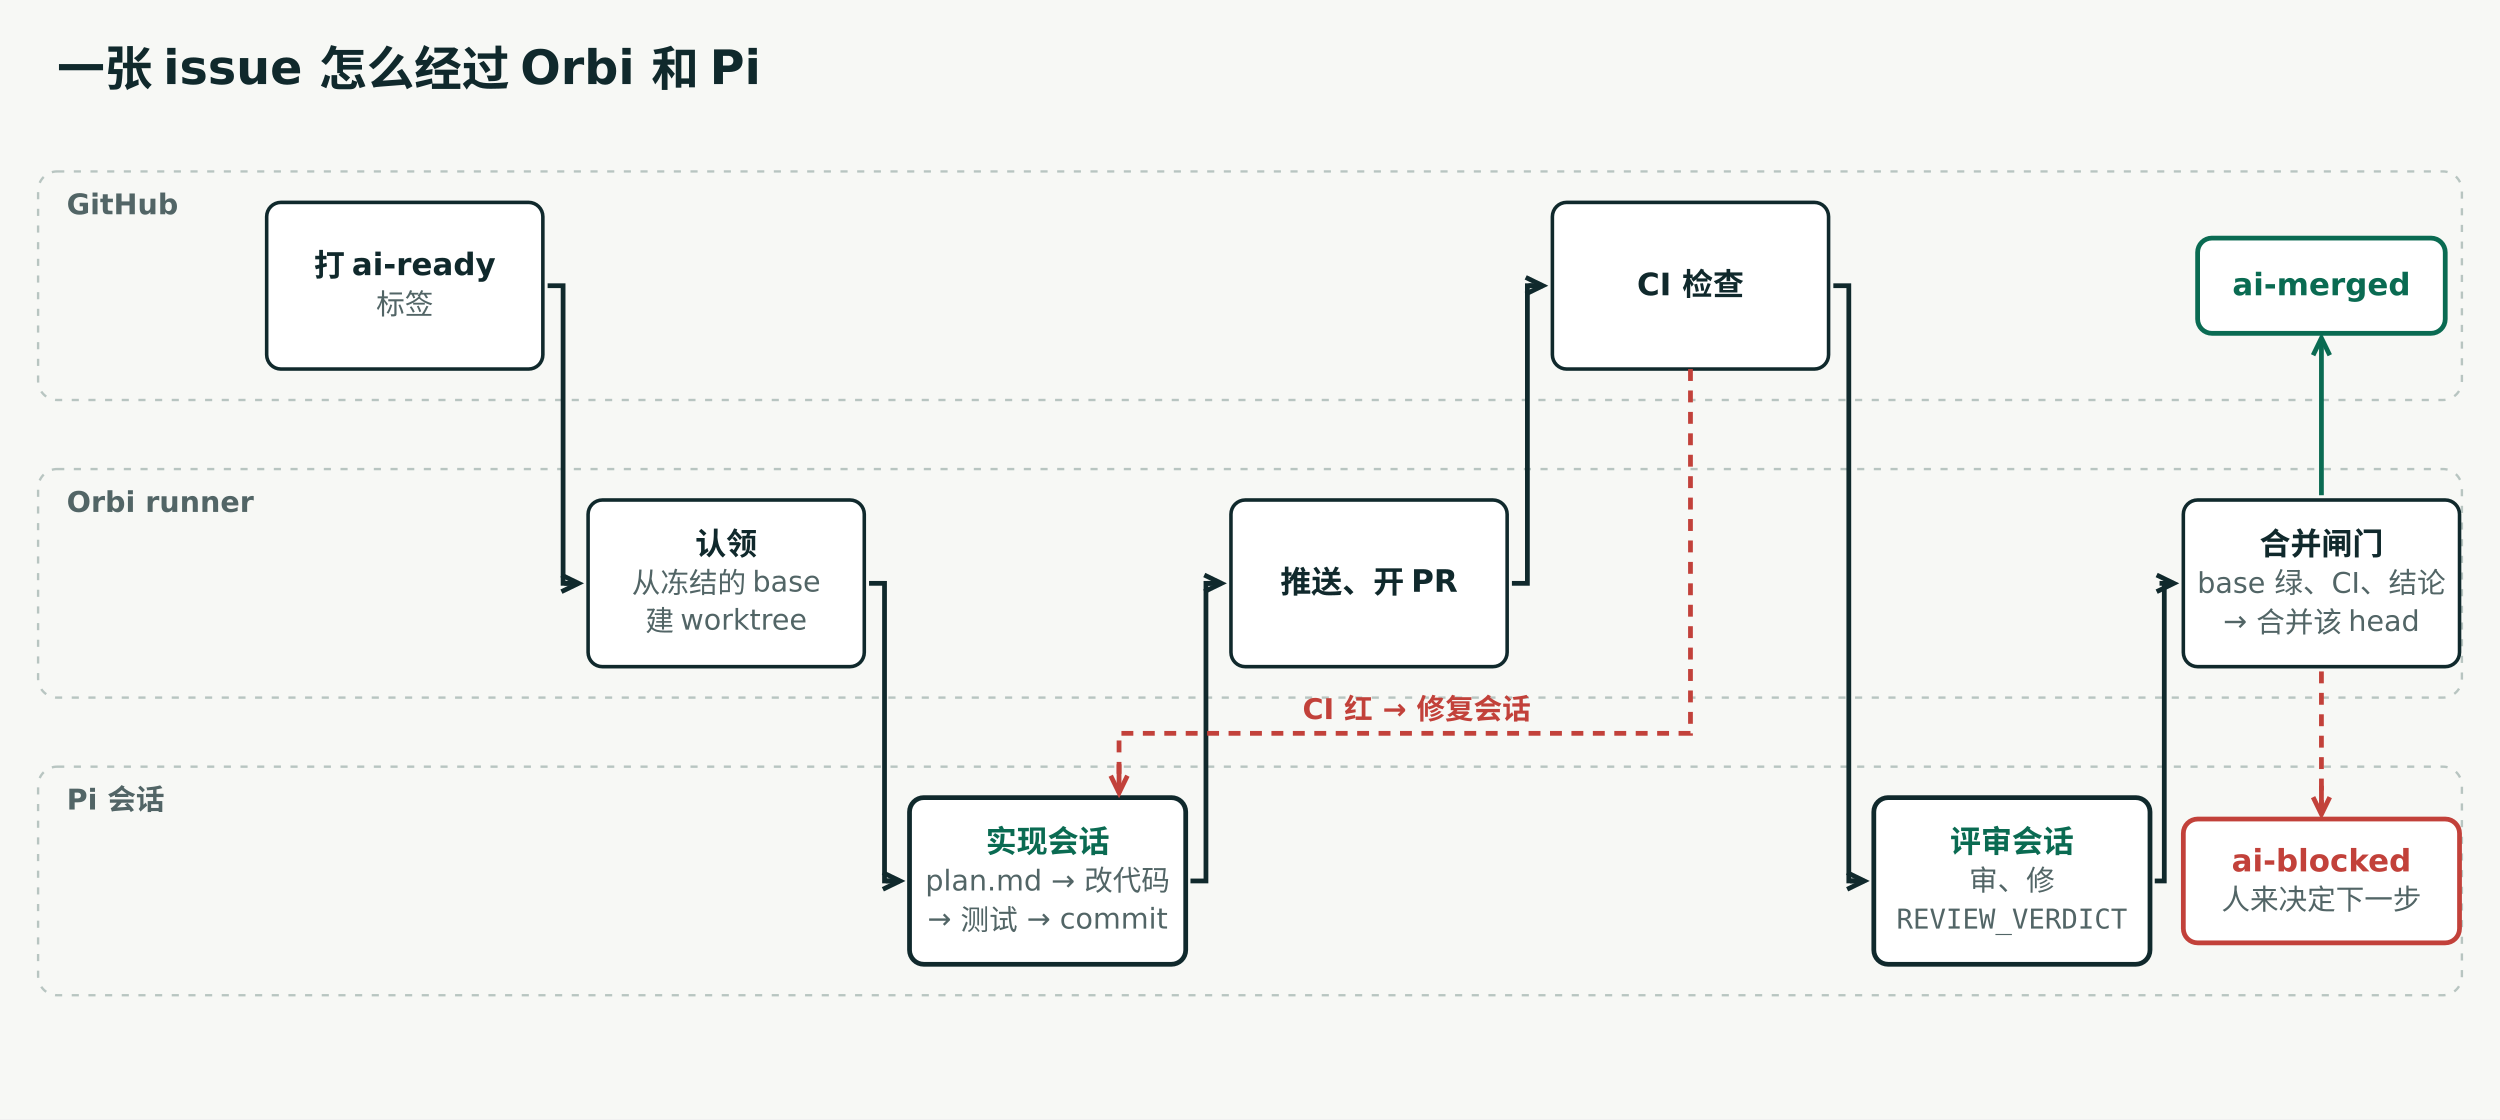
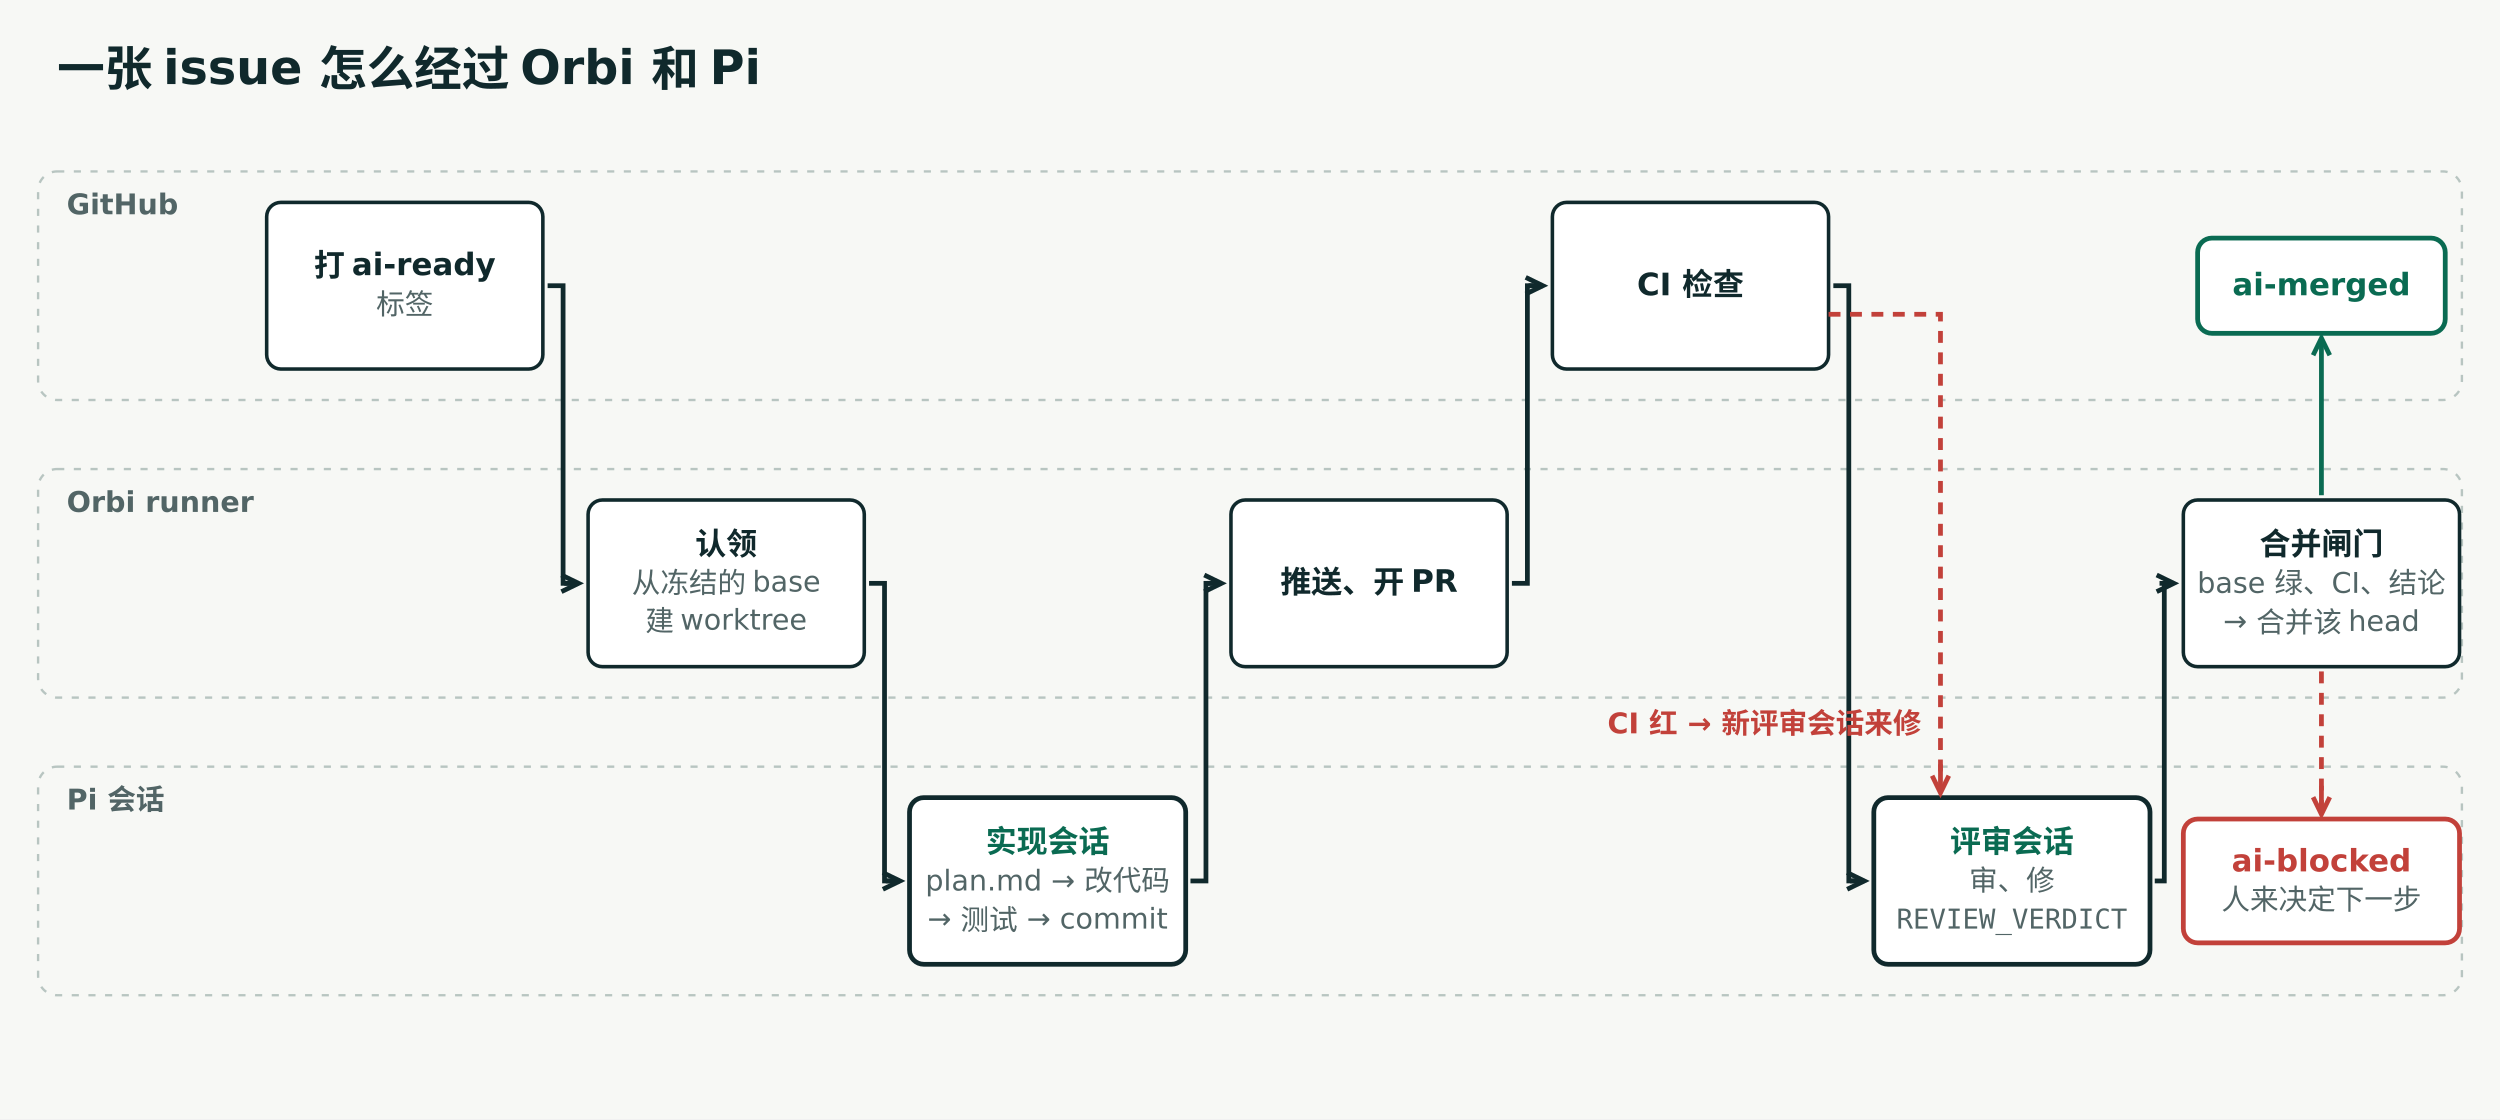
<svg xmlns="http://www.w3.org/2000/svg" viewBox="0 0 1050 470" width="1050" height="470" role="img" aria-label="一张 issue 怎么经过 Orbi 和 Pi">
  <rect width="1050" height="470" fill="#f7f8f5" />
  <text x="24" y="36" font-family="Instrument Sans, DejaVu Sans, PingFang SC, Noto Sans CJK SC, sans-serif" font-size="20" fill="#10292c" text-anchor="start" font-weight="700">一张 issue 怎么经过 Orbi 和 Pi</text>
  <rect x="16" y="72.0" width="1018" height="96" fill="none" stroke="#b8c5c1" stroke-width="1" stroke-dasharray="3 4" rx="8" />
  <text x="28" y="90.0" font-family="Instrument Sans, DejaVu Sans, PingFang SC, Noto Sans CJK SC, sans-serif" font-size="12" fill="#526566" text-anchor="start" font-weight="700">GitHub</text>
  <rect x="16" y="197.0" width="1018" height="96" fill="none" stroke="#b8c5c1" stroke-width="1" stroke-dasharray="3 4" rx="8" />
  <text x="28" y="215.0" font-family="Instrument Sans, DejaVu Sans, PingFang SC, Noto Sans CJK SC, sans-serif" font-size="12" fill="#526566" text-anchor="start" font-weight="700">Orbi runner</text>
  <rect x="16" y="322.0" width="1018" height="96" fill="none" stroke="#b8c5c1" stroke-width="1" stroke-dasharray="3 4" rx="8" />
  <text x="28" y="340.0" font-family="Instrument Sans, DejaVu Sans, PingFang SC, Noto Sans CJK SC, sans-serif" font-size="12" fill="#526566" text-anchor="start" font-weight="700">Pi 会话</text>
  <rect x="112.0" y="85.0" width="116" height="70" fill="#ffffff" stroke="#10292c" stroke-width="1.5" rx="6" />
  <text x="170" y="116" font-family="Instrument Sans, DejaVu Sans, PingFang SC, Noto Sans CJK SC, sans-serif" font-size="13" fill="#10292c" text-anchor="middle" font-weight="700">打 ai-ready</text>
  <text x="170" y="132" font-family="Instrument Sans, DejaVu Sans, PingFang SC, Noto Sans CJK SC, sans-serif" font-size="12" fill="#526566" text-anchor="middle" font-weight="400">标签</text>
  <rect x="247.0" y="210.0" width="116" height="70" fill="#ffffff" stroke="#10292c" stroke-width="1.5" rx="6" />
  <text x="305" y="233" font-family="Instrument Sans, DejaVu Sans, PingFang SC, Noto Sans CJK SC, sans-serif" font-size="13" fill="#10292c" text-anchor="middle" font-weight="700">认领</text>
  <text x="305" y="249" font-family="Instrument Sans, DejaVu Sans, PingFang SC, Noto Sans CJK SC, sans-serif" font-size="12" fill="#526566" text-anchor="middle" font-weight="400">从冻结的 base</text>
  <text x="305" y="265" font-family="Instrument Sans, DejaVu Sans, PingFang SC, Noto Sans CJK SC, sans-serif" font-size="12" fill="#526566" text-anchor="middle" font-weight="400">建 worktree</text>
  <rect x="382.0" y="335.0" width="116" height="70" fill="#ffffff" stroke="#10292c" stroke-width="2" rx="6" />
  <text x="440" y="358" font-family="Instrument Sans, DejaVu Sans, PingFang SC, Noto Sans CJK SC, sans-serif" font-size="13" fill="#0a6b52" text-anchor="middle" font-weight="700">实现会话</text>
  <text x="440" y="374" font-family="Instrument Sans, DejaVu Sans, PingFang SC, Noto Sans CJK SC, sans-serif" font-size="12" fill="#526566" text-anchor="middle" font-weight="400">plan.md → 改代码</text>
  <text x="440" y="390" font-family="Instrument Sans, DejaVu Sans, PingFang SC, Noto Sans CJK SC, sans-serif" font-size="12" fill="#526566" text-anchor="middle" font-weight="400">→ 测试 → commit</text>
  <rect x="517.0" y="210.0" width="116" height="70" fill="#ffffff" stroke="#10292c" stroke-width="1.5" rx="6" />
  <text x="575" y="249" font-family="Instrument Sans, DejaVu Sans, PingFang SC, Noto Sans CJK SC, sans-serif" font-size="13" fill="#10292c" text-anchor="middle" font-weight="700">推送、开 PR</text>
  <rect x="652.0" y="85.0" width="116" height="70" fill="#ffffff" stroke="#10292c" stroke-width="1.5" rx="6" />
  <text x="710" y="124" font-family="Instrument Sans, DejaVu Sans, PingFang SC, Noto Sans CJK SC, sans-serif" font-size="13" fill="#10292c" text-anchor="middle" font-weight="700">CI 检查</text>
  <rect x="787.0" y="335.0" width="116" height="70" fill="#ffffff" stroke="#10292c" stroke-width="2" rx="6" />
  <text x="845" y="358" font-family="Instrument Sans, DejaVu Sans, PingFang SC, Noto Sans CJK SC, sans-serif" font-size="13" fill="#0a6b52" text-anchor="middle" font-weight="700">评审会话</text>
  <text x="845" y="374" font-family="Instrument Sans, DejaVu Sans, PingFang SC, Noto Sans CJK SC, sans-serif" font-size="12" fill="#526566" text-anchor="middle" font-weight="400">审、修</text>
  <text x="845" y="390" font-family="IBM Plex Mono, DejaVu Sans Mono, monospace" font-size="11.5" fill="#526566" text-anchor="middle" font-weight="400">REVIEW_VERDICT</text>
  <rect x="917.0" y="210.0" width="116" height="70" fill="#ffffff" stroke="#10292c" stroke-width="1.5" rx="6" />
  <text x="975" y="233" font-family="Instrument Sans, DejaVu Sans, PingFang SC, Noto Sans CJK SC, sans-serif" font-size="13" fill="#10292c" text-anchor="middle" font-weight="700">合并闸门</text>
  <text x="975" y="249" font-family="Instrument Sans, DejaVu Sans, PingFang SC, Noto Sans CJK SC, sans-serif" font-size="12" fill="#526566" text-anchor="middle" font-weight="400">base 绿、CI、结论</text>
  <text x="975" y="265" font-family="Instrument Sans, DejaVu Sans, PingFang SC, Noto Sans CJK SC, sans-serif" font-size="12" fill="#526566" text-anchor="middle" font-weight="400">→ 合并该 head</text>
  <path d="M230.0 120.0 H236.5 V245.0 H239.0" fill="none" stroke="#10292c" stroke-width="2" />
  <path d="M237.0 245.0 L243.0 245.0" fill="none" stroke="#10292c" stroke-width="2" />
  <path d="M235.8 248.5 L243.0 245.0 L235.8 241.5" fill="none" stroke="#10292c" stroke-width="2" />
  <path d="M365.0 245.0 H371.5 V370.0 H374.0" fill="none" stroke="#10292c" stroke-width="2" />
  <path d="M372.0 370.0 L378.0 370.0" fill="none" stroke="#10292c" stroke-width="2" />
  <path d="M370.8 373.5 L378.0 370.0 L370.8 366.5" fill="none" stroke="#10292c" stroke-width="2" />
  <path d="M500.0 370.0 H506.5 V245.0 H509.0" fill="none" stroke="#10292c" stroke-width="2" />
  <path d="M507.0 245.0 L513.0 245.0" fill="none" stroke="#10292c" stroke-width="2" />
  <path d="M505.8 248.5 L513.0 245.0 L505.8 241.5" fill="none" stroke="#10292c" stroke-width="2" />
  <path d="M635.0 245.0 H641.5 V120.0 H644.0" fill="none" stroke="#10292c" stroke-width="2" />
  <path d="M642.0 120.0 L648.0 120.0" fill="none" stroke="#10292c" stroke-width="2" />
  <path d="M640.8 123.5 L648.0 120.0 L640.8 116.5" fill="none" stroke="#10292c" stroke-width="2" />
  <path d="M770.0 120.0 H776.5 V370.0 H779.0" fill="none" stroke="#10292c" stroke-width="2" />
  <path d="M777.0 370.0 L783.0 370.0" fill="none" stroke="#10292c" stroke-width="2" />
  <path d="M775.8 373.5 L783.0 370.0 L775.8 366.5" fill="none" stroke="#10292c" stroke-width="2" />
  <path d="M905.0 370.0 H909.0 V245.0 H909.0" fill="none" stroke="#10292c" stroke-width="2" />
  <path d="M907.0 245.0 L913.0 245.0" fill="none" stroke="#10292c" stroke-width="2" />
  <path d="M905.8 248.5 L913.0 245.0 L905.8 241.5" fill="none" stroke="#10292c" stroke-width="2" />
-   <path d="M710.0 155.0 V308.0 H470.0 V325.0" fill="none" stroke="#c2413a" stroke-width="2" stroke-dasharray="5 4" />
-   <path d="M470.0 321.0 L470.0 333.0" fill="none" stroke="#c2413a" stroke-width="2" />
-   <path d="M466.5 325.8 L470.0 333.0 L473.5 325.8" fill="none" stroke="#c2413a" stroke-width="2" />
-   <text x="595.0" y="302.0" font-family="Instrument Sans, DejaVu Sans, PingFang SC, Noto Sans CJK SC, sans-serif" font-size="12" fill="#c2413a" text-anchor="middle" font-weight="700">CI 红 → 修复会话</text>
+   <path d="M768.0 132.0 H815.0 V325.0" fill="none" stroke="#c2413a" stroke-width="2" stroke-dasharray="5 4" />
+   <path d="M815.0 321.0 L815.0 333.0" fill="none" stroke="#c2413a" stroke-width="2" />
+   <path d="M811.5 325.8 L815.0 333.0 L818.5 325.8" fill="none" stroke="#c2413a" stroke-width="2" />
+   <text x="807" y="308.0" font-family="Instrument Sans, DejaVu Sans, PingFang SC, Noto Sans CJK SC, sans-serif" font-size="12" fill="#c2413a" text-anchor="end" font-weight="700">CI 红 → 新评审会话来修</text>
  <path d="M975.0 208.0 L975.0 142.0" fill="none" stroke="#0a6b52" stroke-width="2" />
  <path d="M978.5 149.2 L975.0 142.0 L971.5 149.2" fill="none" stroke="#0a6b52" stroke-width="2" />
  <rect x="923.0" y="100.0" width="104" height="40" fill="#ffffff" stroke="#0a6b52" stroke-width="2" rx="6" />
  <text x="975" y="124" font-family="Instrument Sans, DejaVu Sans, PingFang SC, Noto Sans CJK SC, sans-serif" font-size="13" fill="#0a6b52" text-anchor="middle" font-weight="700">ai-merged</text>
  <path d="M975.0 282.0 V340.0" fill="none" stroke="#c2413a" stroke-width="2" stroke-dasharray="5 4" />
  <path d="M975.0 330.0 L975.0 342.0" fill="none" stroke="#c2413a" stroke-width="2" />
  <path d="M971.5 334.8 L975.0 342.0 L978.5 334.8" fill="none" stroke="#c2413a" stroke-width="2" />
  <rect x="917.0" y="344.0" width="116" height="52" fill="#ffffff" stroke="#c2413a" stroke-width="2" rx="6" />
  <text x="975" y="366" font-family="Instrument Sans, DejaVu Sans, PingFang SC, Noto Sans CJK SC, sans-serif" font-size="13" fill="#c2413a" text-anchor="middle" font-weight="700">ai-blocked</text>
  <text x="975" y="382" font-family="Instrument Sans, DejaVu Sans, PingFang SC, Noto Sans CJK SC, sans-serif" font-size="12" fill="#526566" text-anchor="middle" font-weight="400">人来决定下一步</text>
</svg>
